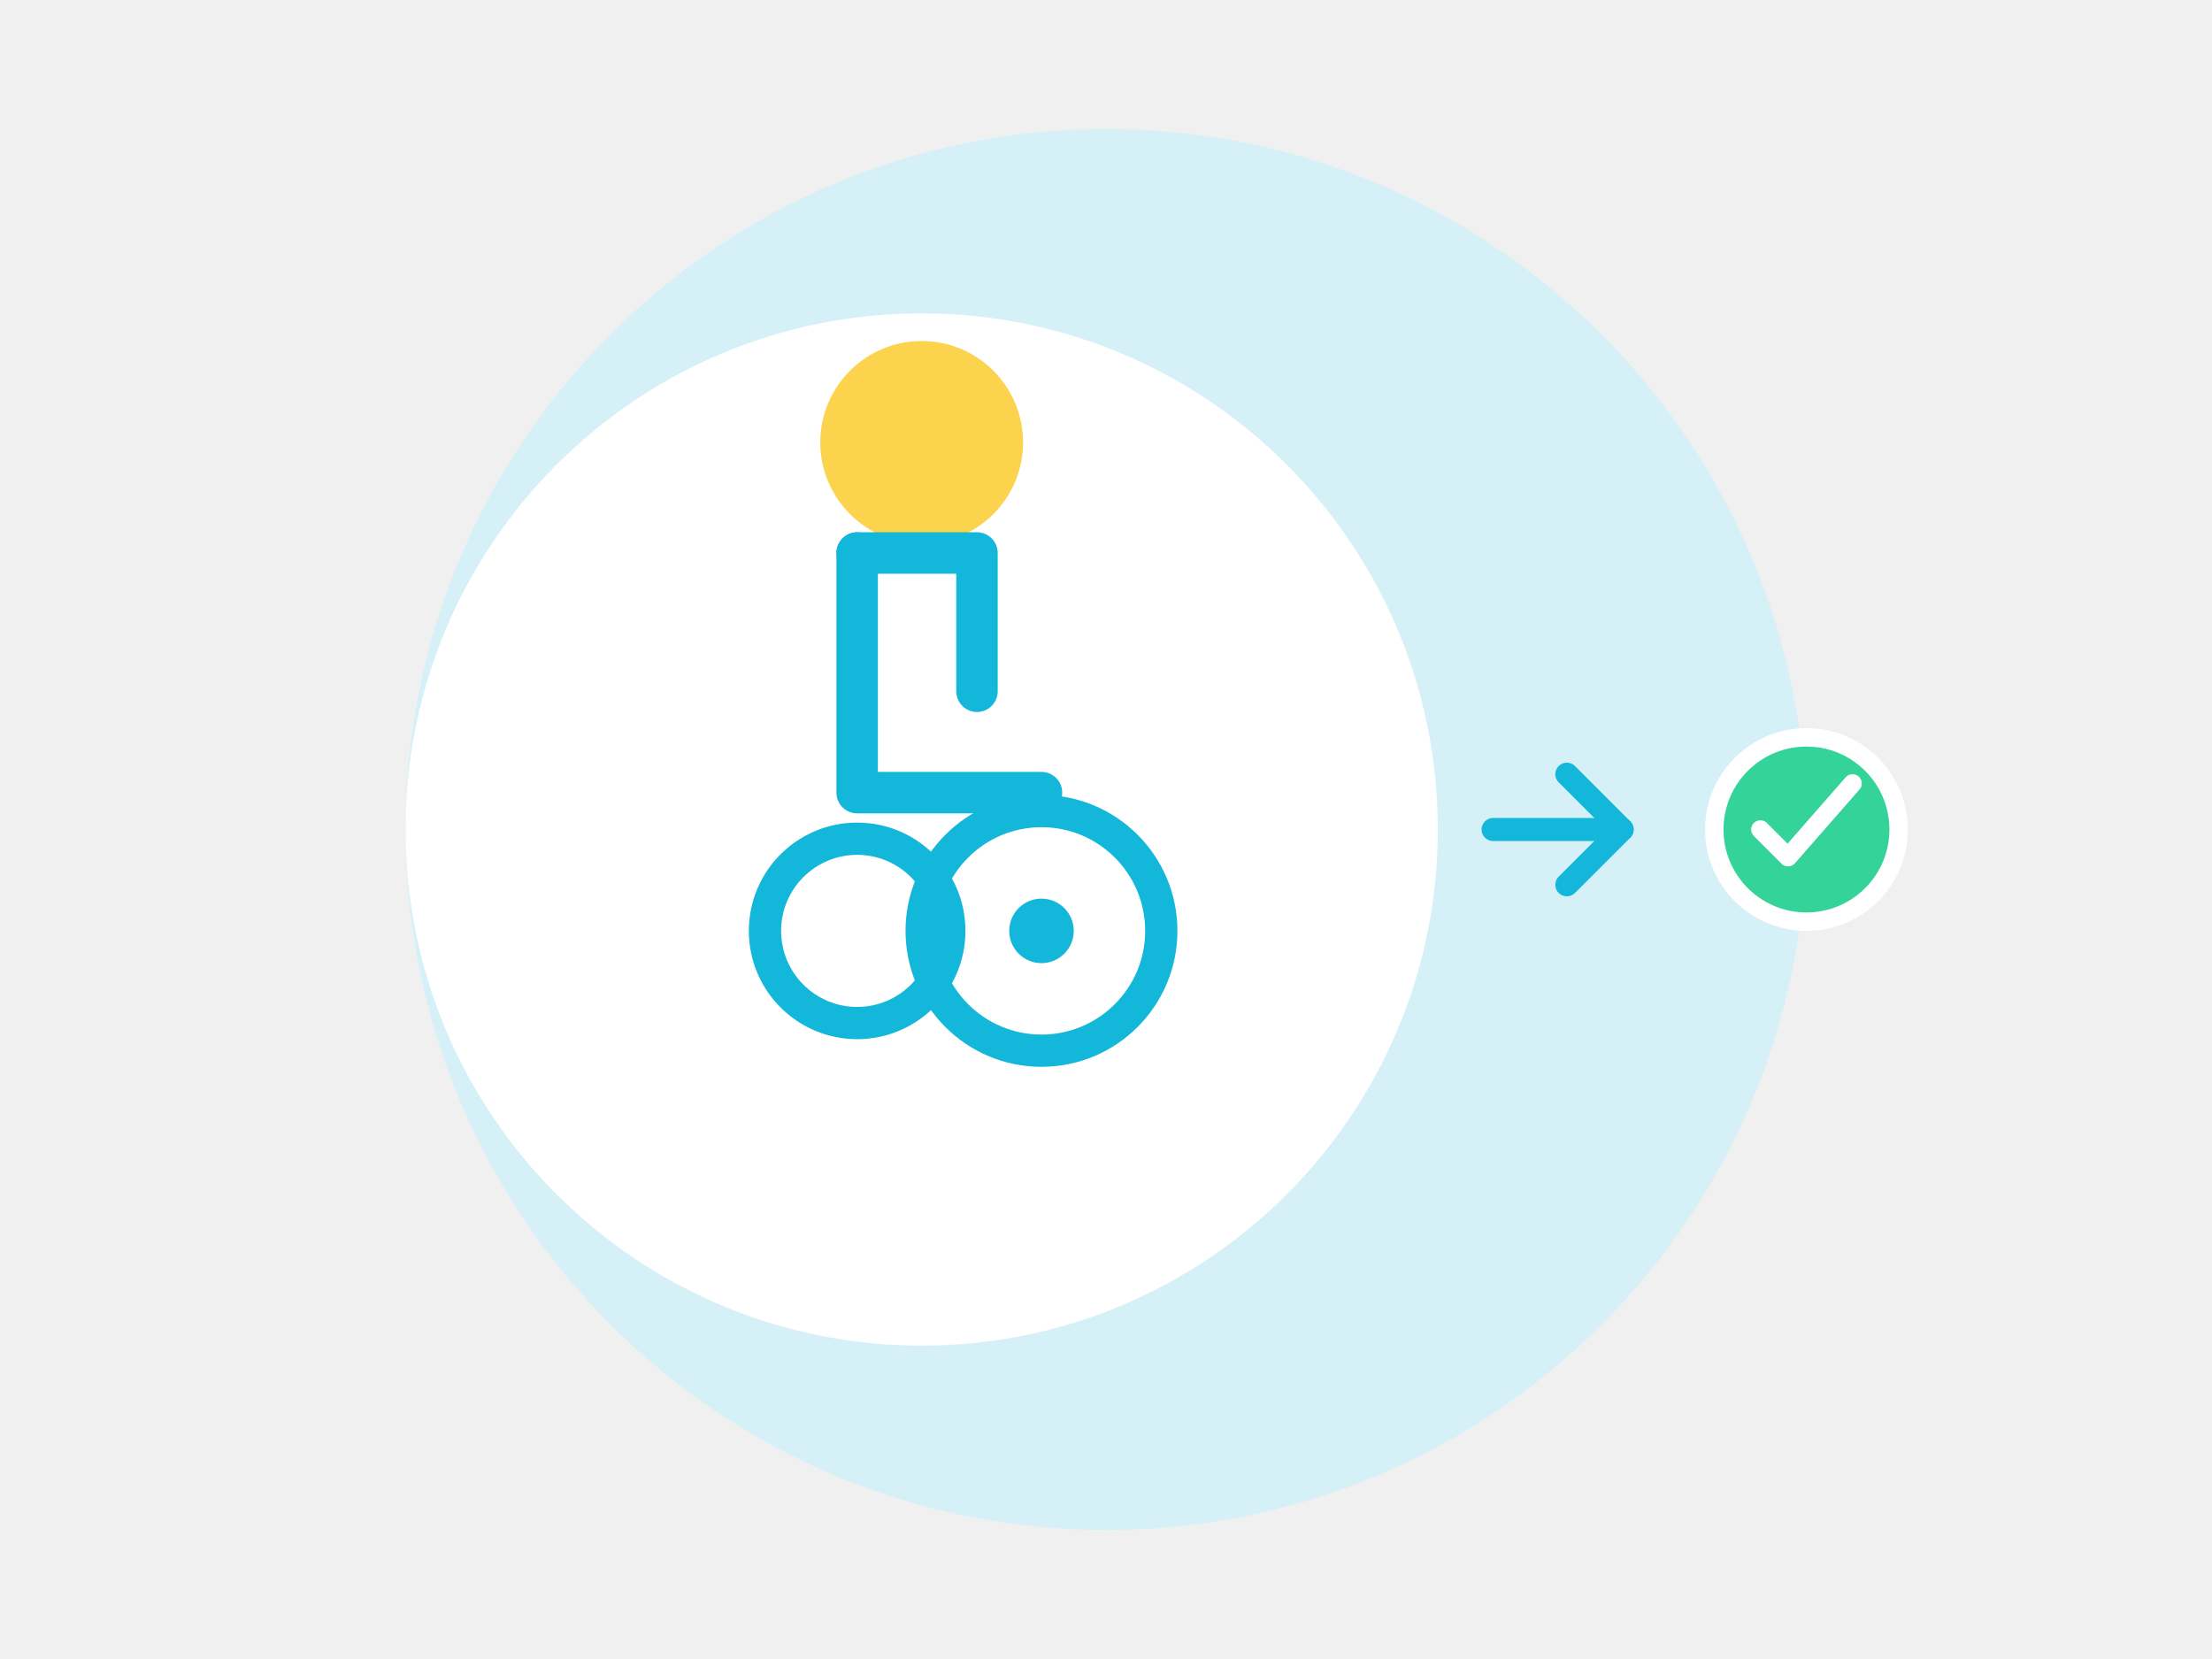
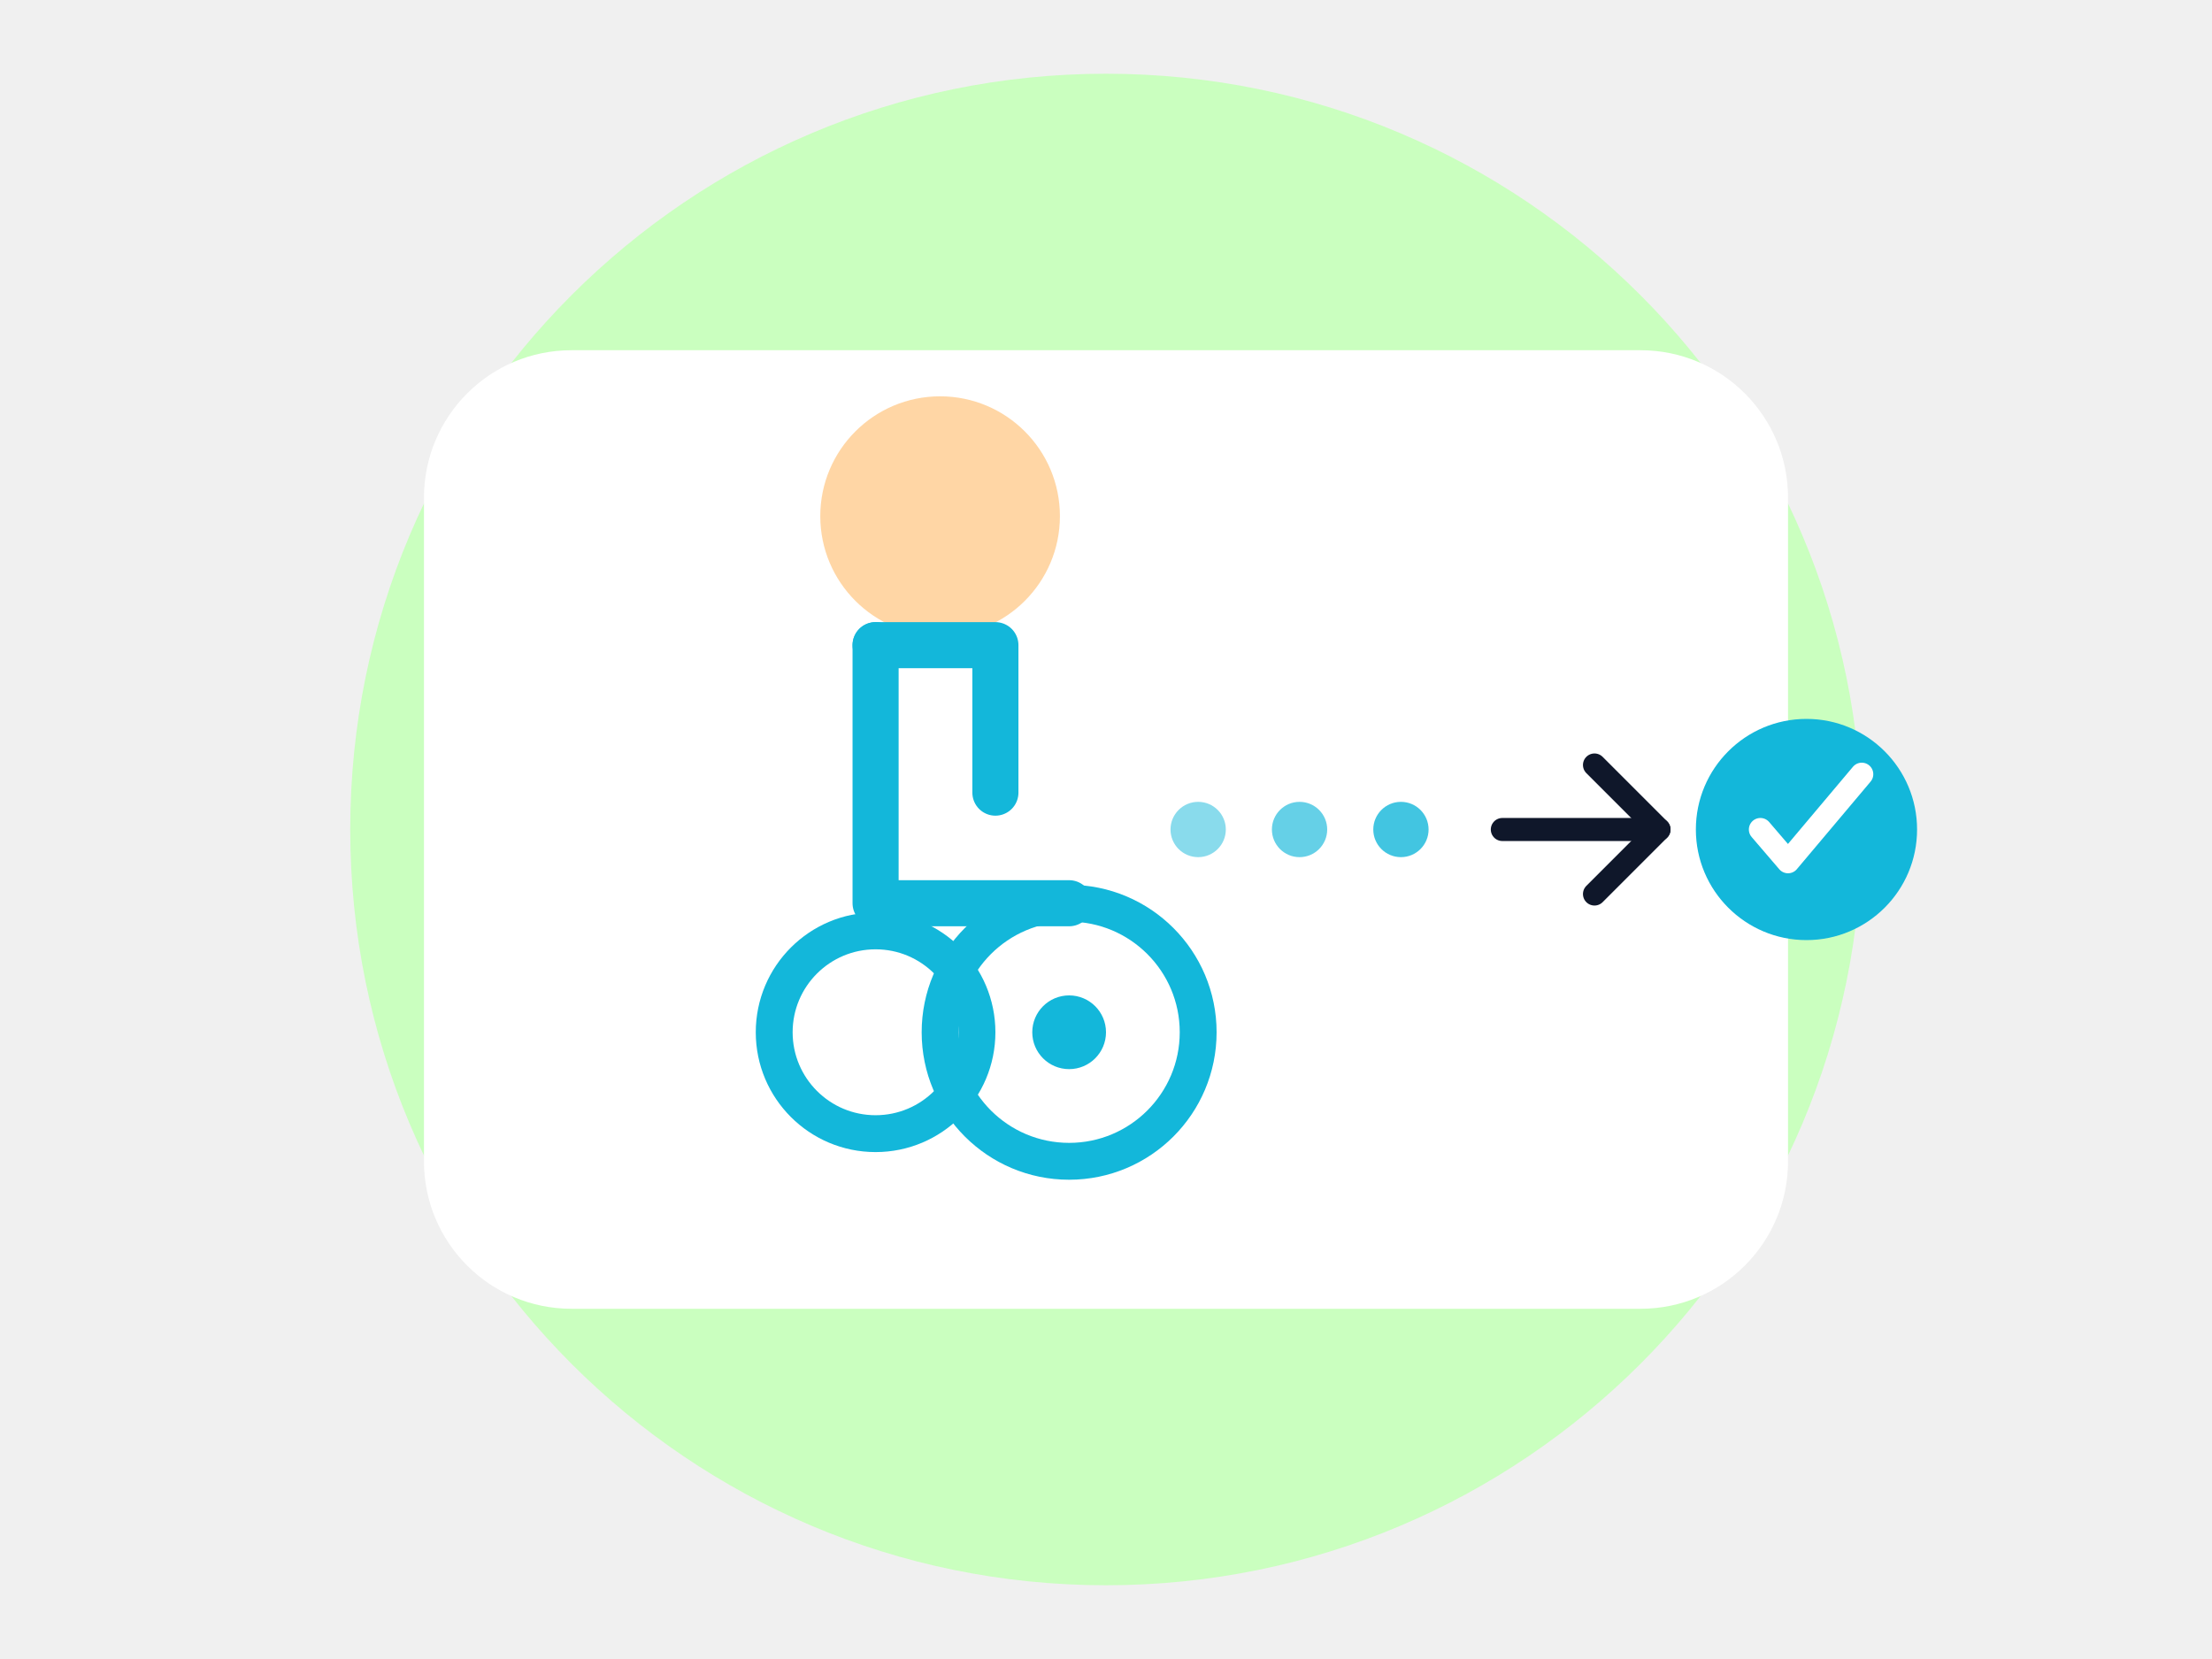
<svg xmlns="http://www.w3.org/2000/svg" viewBox="0 0 240 180" fill="none">
-   <circle cx="120" cy="90" r="76" fill="#D6F0F8" />
-   <circle cx="100" cy="90" r="56" fill="white" />
-   <circle cx="100" cy="48" r="11" fill="#FCD34D" />
-   <path d="M93 60 L93 86 L113 86" stroke="#13B7DA" stroke-width="4.5" stroke-linecap="round" stroke-linejoin="round" fill="none" />
-   <path d="M93 60 L106 60 L106 75" stroke="#13B7DA" stroke-width="4.5" stroke-linecap="round" stroke-linejoin="round" fill="none" />
-   <circle cx="93" cy="101" r="10" stroke="#13B7DA" stroke-width="3.5" fill="none" />
-   <circle cx="113" cy="101" r="13" stroke="#13B7DA" stroke-width="3.5" fill="none" />
-   <circle cx="113" cy="101" r="3.5" fill="#13B7DA" />
-   <path d="M162 90 L176 90" stroke="#13B7DA" stroke-width="2.5" stroke-linecap="round" />
-   <path d="M170 84 L176 90 L170 96" stroke="#13B7DA" stroke-width="2.5" stroke-linecap="round" stroke-linejoin="round" fill="none" />
-   <circle cx="196" cy="90" r="10" fill="#34D399" stroke="white" stroke-width="2" />
-   <path d="M191 90 L194 93 L201 85" stroke="white" stroke-width="2" stroke-linecap="round" stroke-linejoin="round" fill="none" />
+   <circle cx="120" cy="90" r="82" fill="#CAFFBF" />
+   <rect x="46" y="38" width="148" height="104" rx="16" fill="white" />
+   <circle cx="102" cy="56" r="13" fill="#FFD6A5" />
+   <path d="M95 70 L95 98 L116 98" stroke="#13B7DA" stroke-width="5" stroke-linecap="round" stroke-linejoin="round" fill="none" />
+   <path d="M95 70 L108 70 L108 86" stroke="#13B7DA" stroke-width="5" stroke-linecap="round" stroke-linejoin="round" fill="none" />
+   <circle cx="95" cy="112" r="11" stroke="#13B7DA" stroke-width="4" fill="none" />
+   <circle cx="116" cy="112" r="14" stroke="#13B7DA" stroke-width="4" fill="none" />
+   <circle cx="116" cy="112" r="4" fill="#13B7DA" />
+   <path d="M163 90 L180 90" stroke="#0F172A" stroke-width="2.5" stroke-linecap="round" />
+   <path d="M173 83 L180 90 L173 97" stroke="#0F172A" stroke-width="2.5" stroke-linecap="round" stroke-linejoin="round" fill="none" />
+   <circle cx="196" cy="90" r="12" fill="#13B7DA" />
+   <path d="M191 90 L194 93.5 L202 84" stroke="white" stroke-width="2.5" stroke-linecap="round" stroke-linejoin="round" fill="none" />
+   <circle cx="130" cy="90" r="3" fill="#13B7DA" opacity="0.5" />
+   <circle cx="141" cy="90" r="3" fill="#13B7DA" opacity="0.65" />
+   <circle cx="152" cy="90" r="3" fill="#13B7DA" opacity="0.8" />
</svg>
